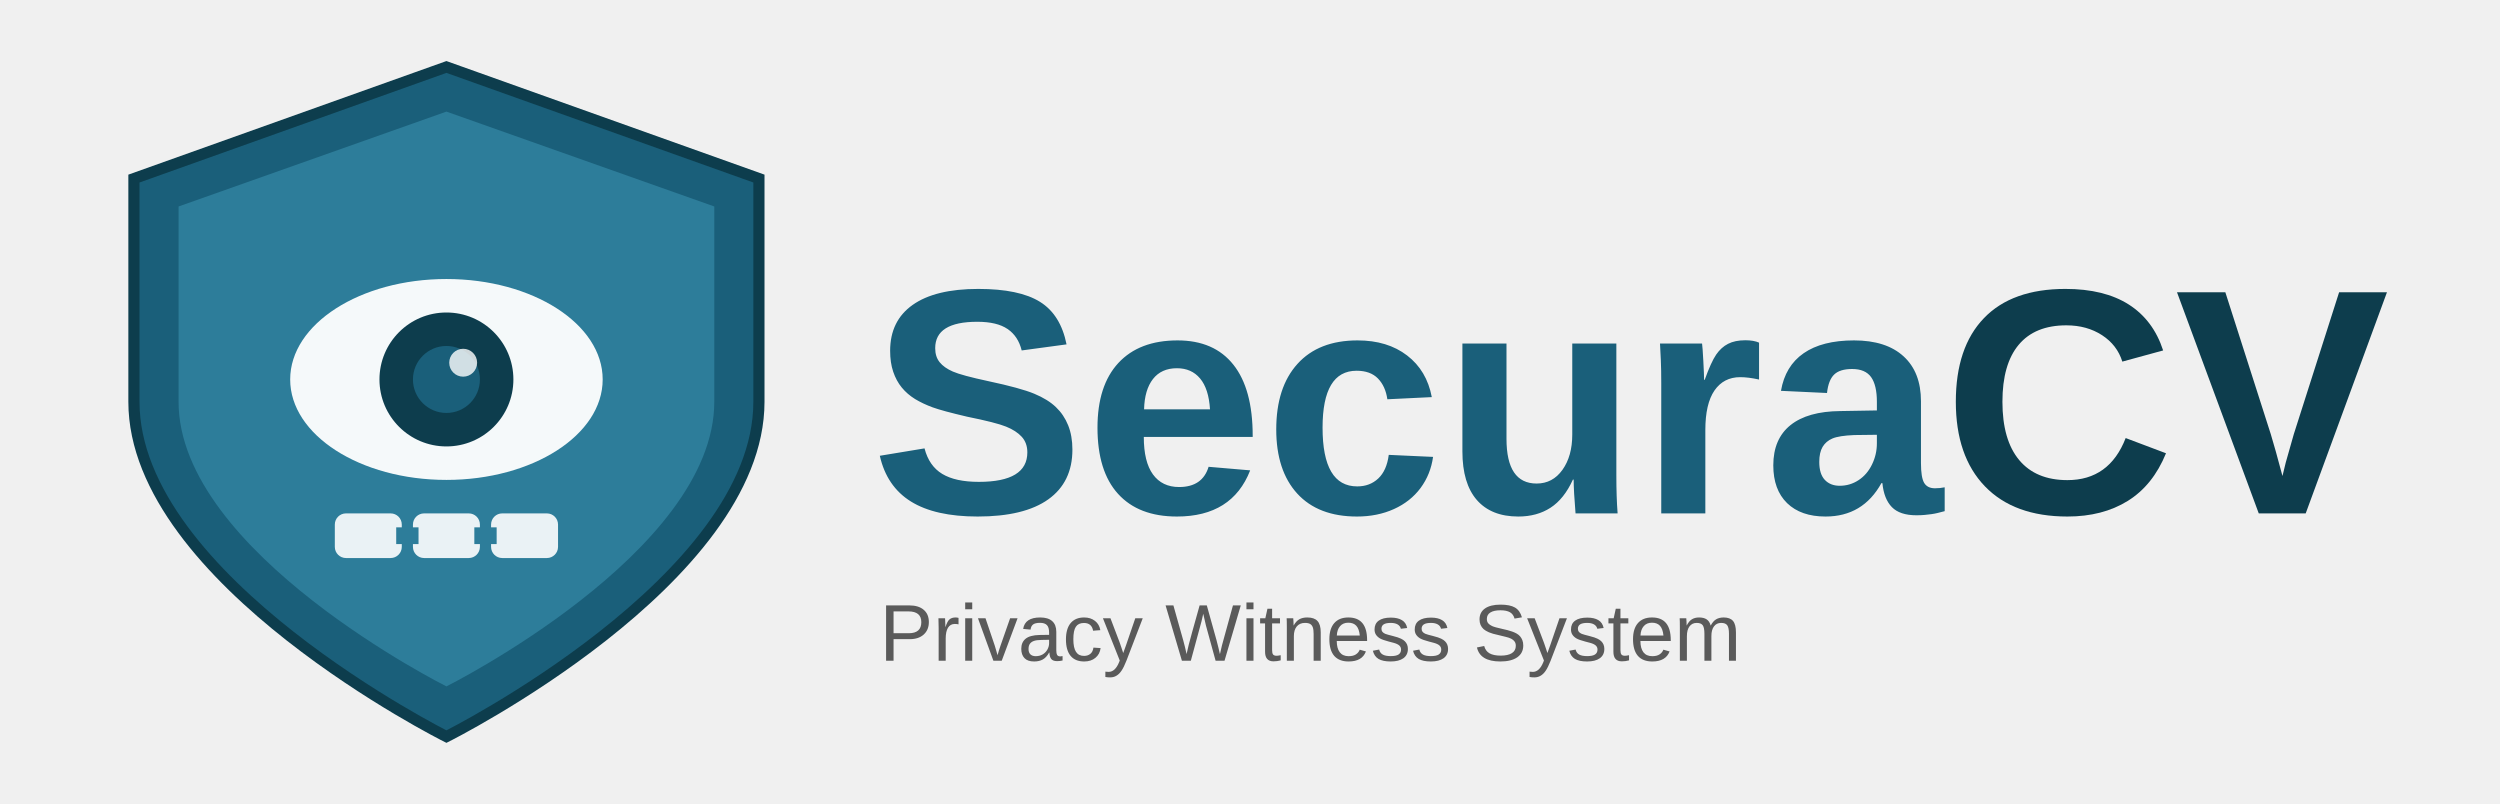
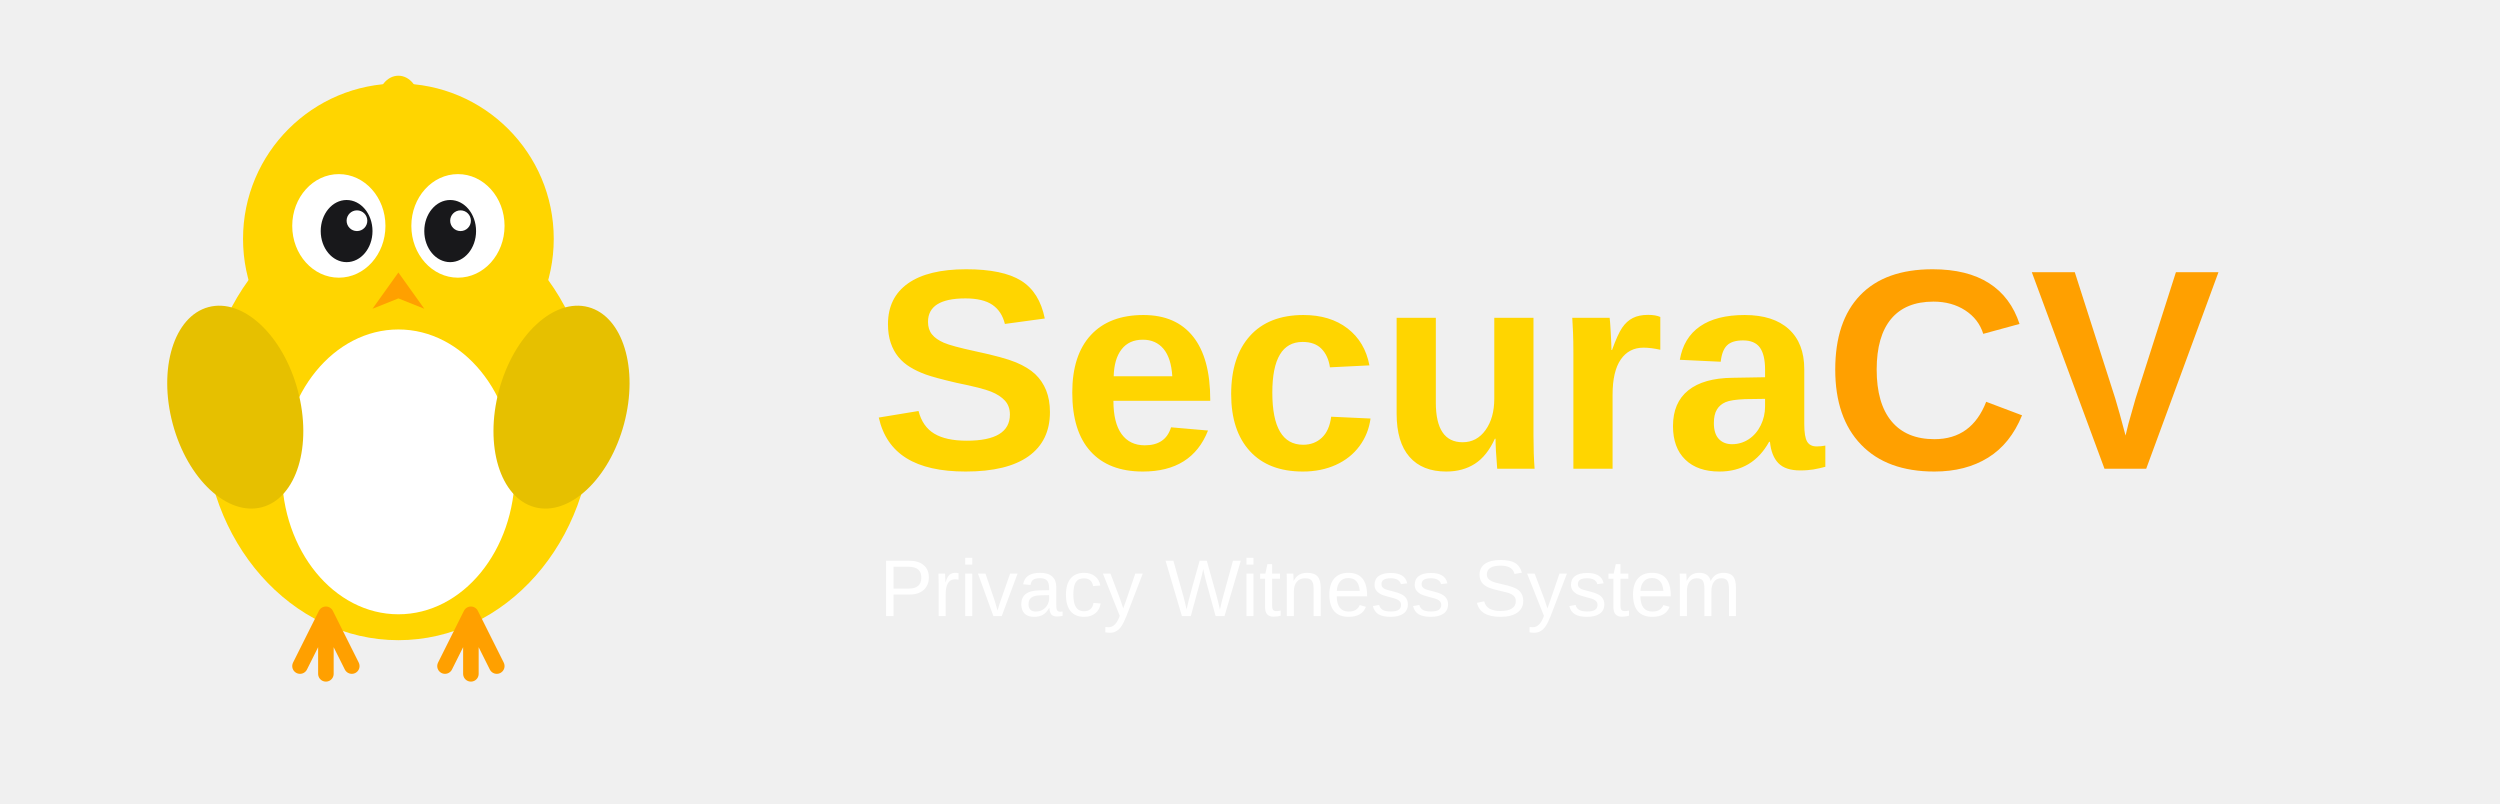
<svg xmlns="http://www.w3.org/2000/svg" viewBox="0 0 560 180" width="560" height="180">
-   <g transform="translate(20, 10) scale(0.625)">
-     <path d="M128 8 L240 48 L240 128 C240 192 128 248 128 248 C128 248 16 192 16 128 L16 48 Z" fill="#1a5f7a" stroke="#0d3d4d" stroke-width="4" />
-     <path d="M128 24 L224 58 L224 128 C224 182 128 230 128 230 C128 230 32 182 32 128 L32 58 Z" fill="#2d7d9a" />
-     <ellipse cx="128" cy="120" rx="56" ry="36" fill="#ffffff" opacity="0.95" />
-     <circle cx="128" cy="120" r="24" fill="#0d3d4d" />
-     <circle cx="128" cy="120" r="12" fill="#1a5f7a" />
-     <circle cx="134" cy="114" r="5" fill="#ffffff" opacity="0.8" />
-     <rect x="88" y="168" width="24" height="16" rx="4" fill="#ffffff" opacity="0.9" />
-     <rect x="116" y="168" width="24" height="16" rx="4" fill="#ffffff" opacity="0.9" />
-     <rect x="144" y="168" width="24" height="16" rx="4" fill="#ffffff" opacity="0.9" />
-     <rect x="110" y="173" width="8" height="6" fill="#2d7d9a" />
-     <rect x="138" y="173" width="8" height="6" fill="#2d7d9a" />
+   <g transform="translate(15, 10) scale(0.58)">
+     <ellipse cx="128" cy="145" rx="75" ry="85" fill="#FFD500" />
+     <circle cx="128" cy="75" r="60" fill="#FFD500" />
+     <ellipse cx="128" cy="165" rx="45" ry="55" fill="#FFFFFF" />
+     <ellipse cx="105" cy="70" rx="18" ry="20" fill="#FFFFFF" />
+     <ellipse cx="108" cy="72" rx="10" ry="12" fill="#18181B" />
+     <circle cx="112" cy="68" r="4" fill="#FFFFFF" />
+     <ellipse cx="151" cy="70" rx="18" ry="20" fill="#FFFFFF" />
+     <ellipse cx="148" cy="72" rx="10" ry="12" fill="#18181B" />
+     <circle cx="152" cy="68" r="4" fill="#FFFFFF" />
+     <path d="M128 88 L118 102 L128 98 L138 102 Z" fill="#FFA000" />
+     <ellipse cx="65" cy="140" rx="25" ry="40" fill="#E6C000" transform="rotate(-15 65 140)" />
+     <ellipse cx="191" cy="140" rx="25" ry="40" fill="#E6C000" transform="rotate(15 191 140)" />
+     <path d="M100 220 L90 240 M100 220 L100 243 M100 220 L110 240" stroke="#FFA000" stroke-width="6" stroke-linecap="round" fill="none" />
+     <path d="M156 220 L146 240 M156 220 L156 243 M156 220 L166 240" stroke="#FFA000" stroke-width="6" stroke-linecap="round" fill="none" />
+     <ellipse cx="128" cy="22" rx="8" ry="10" fill="#FFD500" />
  </g>
-   <text x="195" y="115" font-family="Arial, Helvetica, sans-serif" font-size="72" font-weight="bold" fill="#1a5f7a">
-     Secura<tspan fill="#0d3d4d">CV</tspan>
+   <text x="195" y="105" font-family="Arial, Helvetica, sans-serif" font-size="64" font-weight="bold" fill="#FFD500">
+     Secura<tspan fill="#FFA000">CV</tspan>
  </text>
-   <text x="197" y="148" font-family="Arial, Helvetica, sans-serif" font-size="18" fill="#5a5a5a">
+   <text x="197" y="138" font-family="Arial, Helvetica, sans-serif" font-size="18" fill="#FFFFFF">
    Privacy Witness System
  </text>
</svg>
